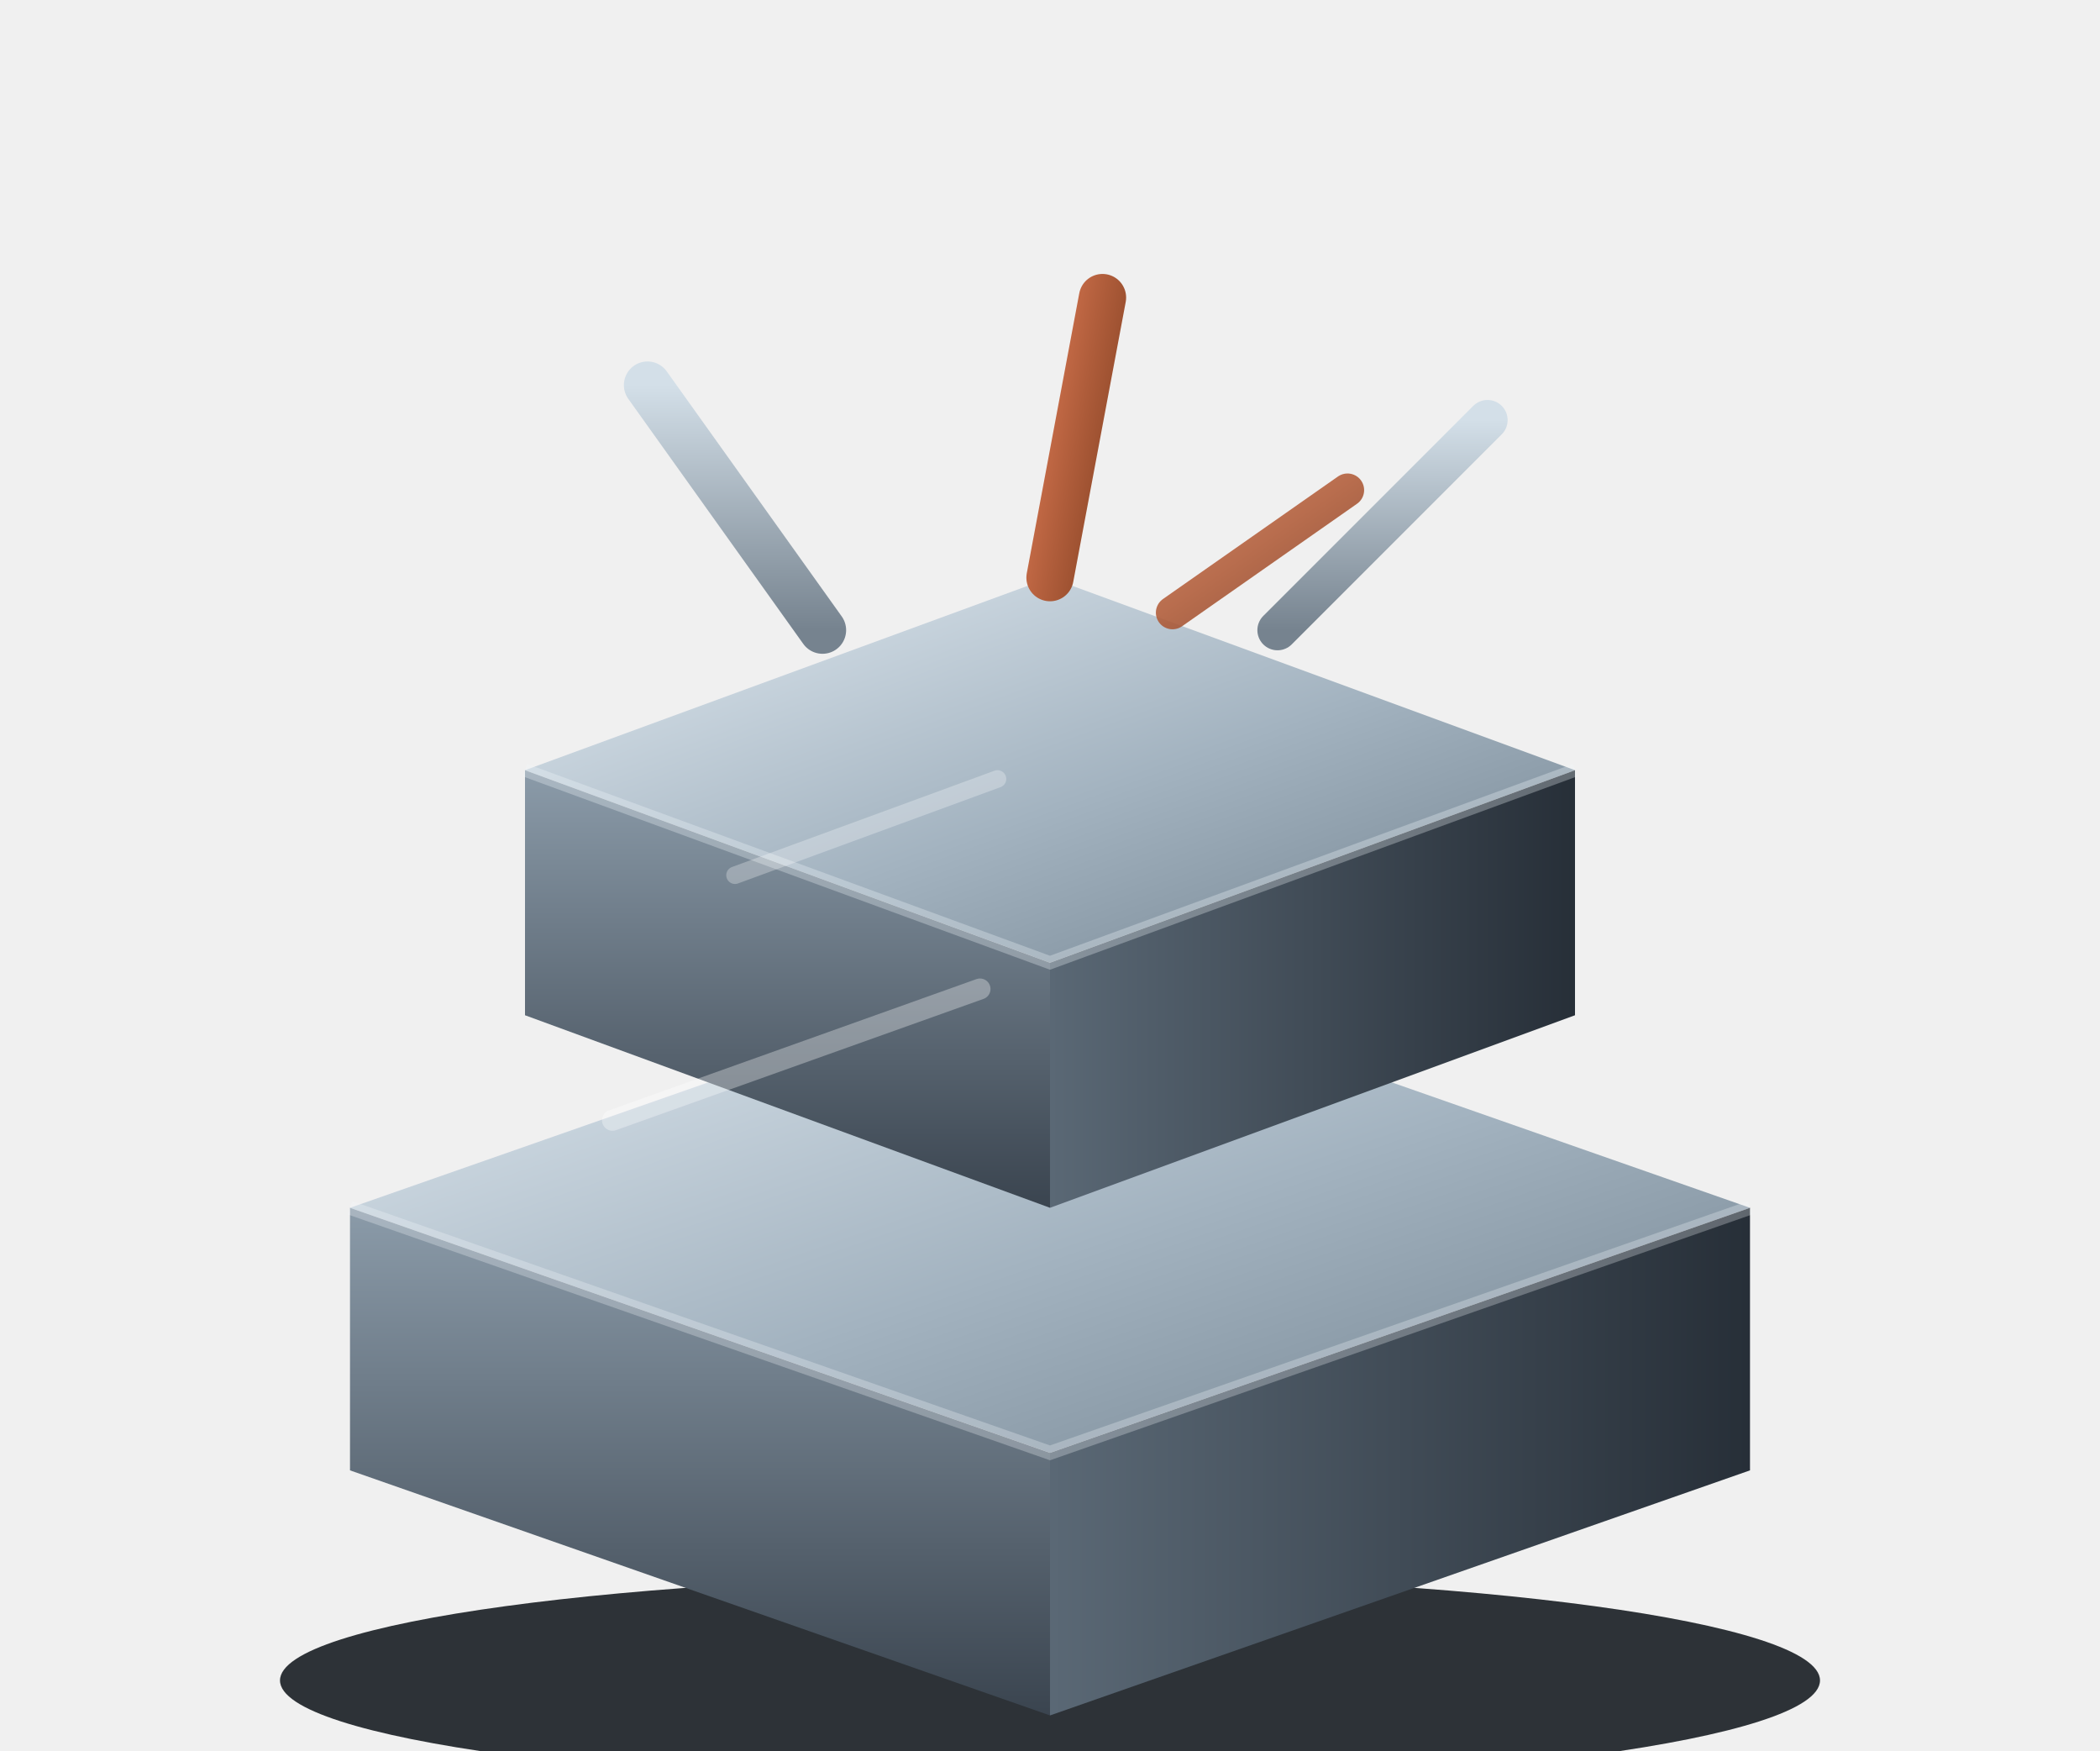
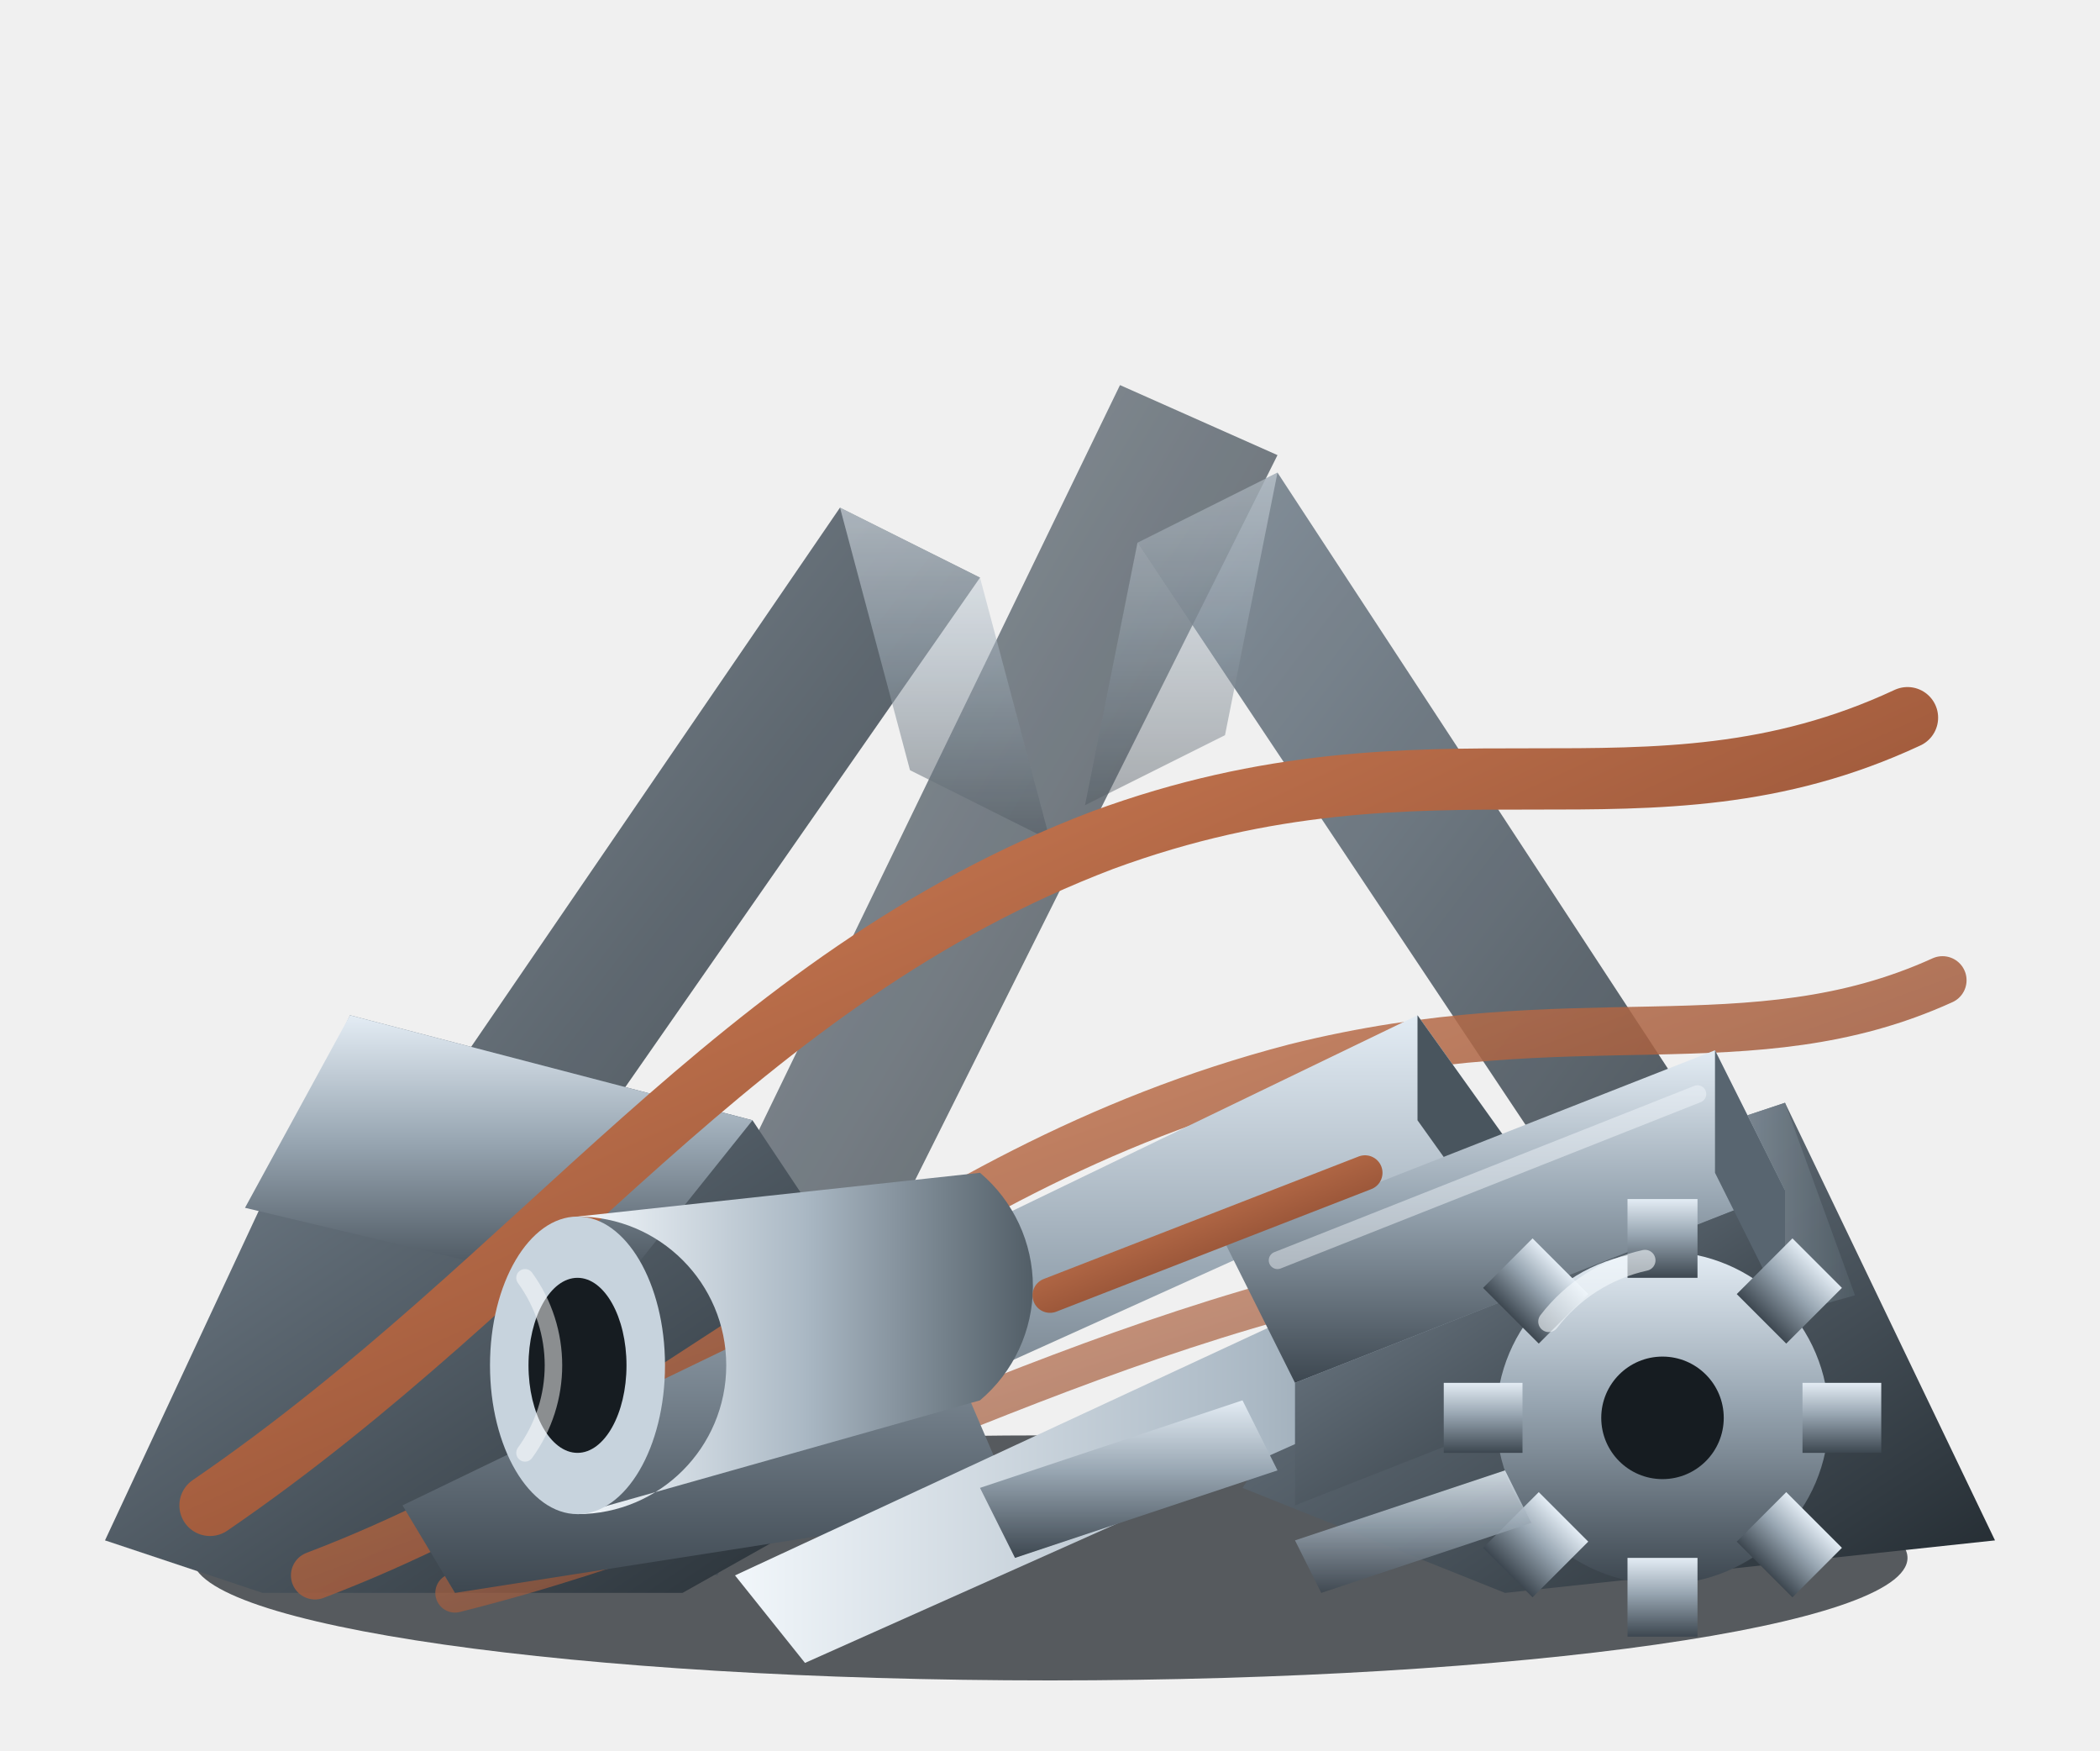
- <svg xmlns="http://www.w3.org/2000/svg" viewBox="0 0 240 200" role="img" aria-label="Пакеты прессованного металлолома">
+ <svg xmlns="http://www.w3.org/2000/svg" viewBox="0 0 240 200" role="img" aria-label="Куча лома чёрных металлов">
  <defs>
-     <linearGradient id="sTop" x1="0" y1="0" x2="1" y2="1">
-       <stop offset="0" stop-color="#e3ecf3" />
-       <stop offset=".55" stop-color="#a3b3c0" />
-       <stop offset="1" stop-color="#71818e" />
+     <linearGradient id="sM" x1="0" y1="0" x2="0" y2="1">
+       <stop offset="0" stop-color="#e3ecf4" />
+       <stop offset=".45" stop-color="#98a6b2" />
+       <stop offset="1" stop-color="#3d4750" />
    </linearGradient>
-     <linearGradient id="sFront" x1="0" y1="0" x2="0" y2="1">
-       <stop offset="0" stop-color="#8b9ba9" />
-       <stop offset="1" stop-color="#3a444f" />
+     <linearGradient id="sD" x1="0" y1="0" x2="1" y2="1">
+       <stop offset="0" stop-color="#7b8894" />
+       <stop offset="1" stop-color="#222a30" />
    </linearGradient>
-     <linearGradient id="sSide" x1="0" y1="0" x2="1" y2="0">
-       <stop offset="0" stop-color="#5a6875" stop-opacity="1" />
-       <stop offset="1" stop-color="#272f38" />
+     <linearGradient id="sL" x1="0" y1="0" x2="1" y2="0">
+       <stop offset="0" stop-color="#f2f7fb" />
+       <stop offset=".5" stop-color="#aab8c4" />
+       <stop offset="1" stop-color="#525e67" />
    </linearGradient>
-     <linearGradient id="sBand" x1="0" y1="0" x2="0" y2="1">
-       <stop offset="0" stop-color="#d3dfe8" />
-       <stop offset="1" stop-color="#76838f" />
-     </linearGradient>
-     <linearGradient id="sRust" x1="0" y1="0" x2="1" y2="1">
-       <stop offset="0" stop-color="#d4744f" />
-       <stop offset="1" stop-color="#8a4526" />
+     <linearGradient id="sR" x1="0" y1="0" x2="1" y2="1">
+       <stop offset="0" stop-color="#e08a5e" />
+       <stop offset="1" stop-color="#6b3320" />
    </linearGradient>
  </defs>
-   <ellipse cx="120" cy="192" rx="88" ry="12" fill="#0b1116" opacity=".85" />
-   <g>
-     <path d="M40 138 L120 110 L200 138 L120 166 Z" fill="url(#sTop)" />
-     <path d="M40 138 L120 166 L120 196 L40 168 Z" fill="url(#sFront)" />
-     <path d="M200 138 L120 166 L120 196 L200 168 Z" fill="url(#sSide)" />
-     <path d="M76 124 L76 184" stroke="url(#sBand)" stroke-width="4.4" />
-     <path d="M164 124 L164 184" stroke="url(#sBand)" stroke-width="4.4" />
-     <path d="M40 138 L120 166 L200 138" stroke="#f2f7fb" stroke-opacity=".28" stroke-width="1.6" fill="none" />
+   <ellipse cx="120" cy="178" rx="98" ry="14" fill="#141a1f" opacity=".7" />
+   <g opacity=".9">
+     <path d="M18 172 L96 58 L112 66 L34 178 Z" fill="url(#sD)" />
+     <path d="M222 170 L146 54 L130 62 L206 176 Z" fill="url(#sD)" />
+     <path d="M64 176 L128 44 L146 52 L82 180 Z" fill="url(#sD)" opacity=".85" />
+     <path d="M96 58 L112 66 L120 96 L104 88 Z" fill="url(#sM)" opacity=".55" />
+     <path d="M146 54 L130 62 L124 92 L140 84 Z" fill="url(#sM)" opacity=".45" />
  </g>
-   <g>
-     <path d="M60 88 L120 66 L180 88 L120 110 Z" fill="url(#sTop)" />
-     <path d="M60 88 L120 110 L120 138 L60 116 Z" fill="url(#sFront)" />
-     <path d="M180 88 L120 110 L120 138 L180 116 Z" fill="url(#sSide)" />
-     <path d="M88 76 L88 128" stroke="url(#sBand)" stroke-width="3.8" />
-     <path d="M152 76 L152 128" stroke="url(#sBand)" stroke-width="3.8" />
-     <path d="M60 88 L120 110 L180 88" stroke="#f2f7fb" stroke-opacity=".3" stroke-width="1.5" fill="none" />
+   <path d="M12 176 L40 116 L86 128 L110 164 L78 182 L30 182 Z" fill="url(#sD)" />
+   <path d="M40 116 L86 128 L70 148 L28 138 Z" fill="url(#sM)" />
+   <path d="M228 176 L204 126 L162 140 L142 170 L172 182 Z" fill="url(#sD)" />
+   <path d="M204 126 L162 140 L176 158 L212 148 Z" fill="url(#sL)" opacity=".85" />
+   <g fill="none" stroke-linecap="round">
+     <path d="M24 172 C62 146 84 112 126 96 C164 82 188 96 218 82" stroke="url(#sR)" stroke-width="7" />
+     <path d="M36 180 C78 164 102 134 148 122 C180 114 200 122 222 112" stroke="url(#sR)" stroke-width="5.5" opacity=".85" />
+     <path d="M52 182 C92 172 122 152 166 144" stroke="url(#sR)" stroke-width="4.5" opacity=".7" />
  </g>
-   <g stroke-linecap="round" fill="none">
-     <path d="M94 72 L74 44" stroke="url(#sBand)" stroke-width="5.4" />
-     <path d="M120 66 L126 34" stroke="url(#sRust)" stroke-width="5.4" />
-     <path d="M146 72 L170 48" stroke="url(#sBand)" stroke-width="4.6" />
-     <path d="M134 70 L154 56" stroke="url(#sRust)" stroke-width="3.8" opacity=".9" />
+   <path d="M46 172 L162 116 L172 130 L110 158 L116 172 L52 182 Z" fill="url(#sM)" />
+   <path d="M162 116 L172 130 L172 142 L162 128 Z" fill="#49555e" />
+   <path d="M84 180 L196 128 L204 140 L92 190 Z" fill="url(#sL)" />
+   <g transform="translate(140 142)">
+     <path d="M0 0 L56 -22 L64 -6 L8 16 Z" fill="url(#sM)" />
+     <path d="M8 16 L64 -6 L64 8 L8 30 Z" fill="url(#sD)" />
+     <path d="M56 -22 L64 -6 L64 8 L56 -8 Z" fill="#586570" />
+     <path d="M6 2 L54 -17" stroke="#f5fafe" stroke-opacity=".45" stroke-width="2" stroke-linecap="round" />
  </g>
-   <path d="M70 128 L112 113" stroke="#ffffff" stroke-opacity=".32" stroke-width="2.4" stroke-linecap="round" />
-   <path d="M84 100 L114 89" stroke="#ffffff" stroke-opacity=".28" stroke-width="2" stroke-linecap="round" />
+   <g transform="translate(66 156)">
+     <path d="M0 -17 a17 17 0 0 1 0 34 l46 -13 a17 17 0 0 0 0 -26 z" fill="url(#sL)" />
+     <ellipse cx="0" cy="0" rx="10" ry="17" fill="#c7d3dd" />
+     <ellipse cx="0" cy="0" rx="5.6" ry="10" fill="#161c21" />
+     <path d="M-6 -10 A17 17 0 0 1 -6 10" stroke="#ffffff" stroke-opacity=".5" stroke-width="2" fill="none" stroke-linecap="round" />
+   </g>
+   <g transform="translate(190 162)">
+     <circle r="19" fill="url(#sM)" />
+     <circle r="7" fill="#161c21" />
+     <g fill="url(#sM)">
+       <rect x="-4" y="-25" width="8" height="9" />
+       <rect x="-4" y="16" width="8" height="9" />
+       <rect x="-25" y="-4" width="9" height="8" />
+       <rect x="16" y="-4" width="9" height="8" />
+       <rect x="-4" y="-25" width="8" height="9" transform="rotate(45)" />
+       <rect x="-4" y="16" width="8" height="9" transform="rotate(45)" />
+       <rect x="-25" y="-4" width="9" height="8" transform="rotate(45)" />
+       <rect x="16" y="-4" width="9" height="8" transform="rotate(45)" />
+     </g>
+     <path d="M-13 -11 A19 19 0 0 1 -2 -18" stroke="#f5fafe" stroke-opacity=".6" stroke-width="2.4" fill="none" stroke-linecap="round" />
+   </g>
+   <g fill="url(#sM)">
+     <path d="M112 170 L142 160 L146 168 L116 178 Z" />
+     <path d="M148 176 L172 168 L175 174 L151 182 Z" opacity=".85" />
+   </g>
+   <path d="M120 148 L156 134" stroke="url(#sR)" stroke-width="4" stroke-linecap="round" />
</svg>
